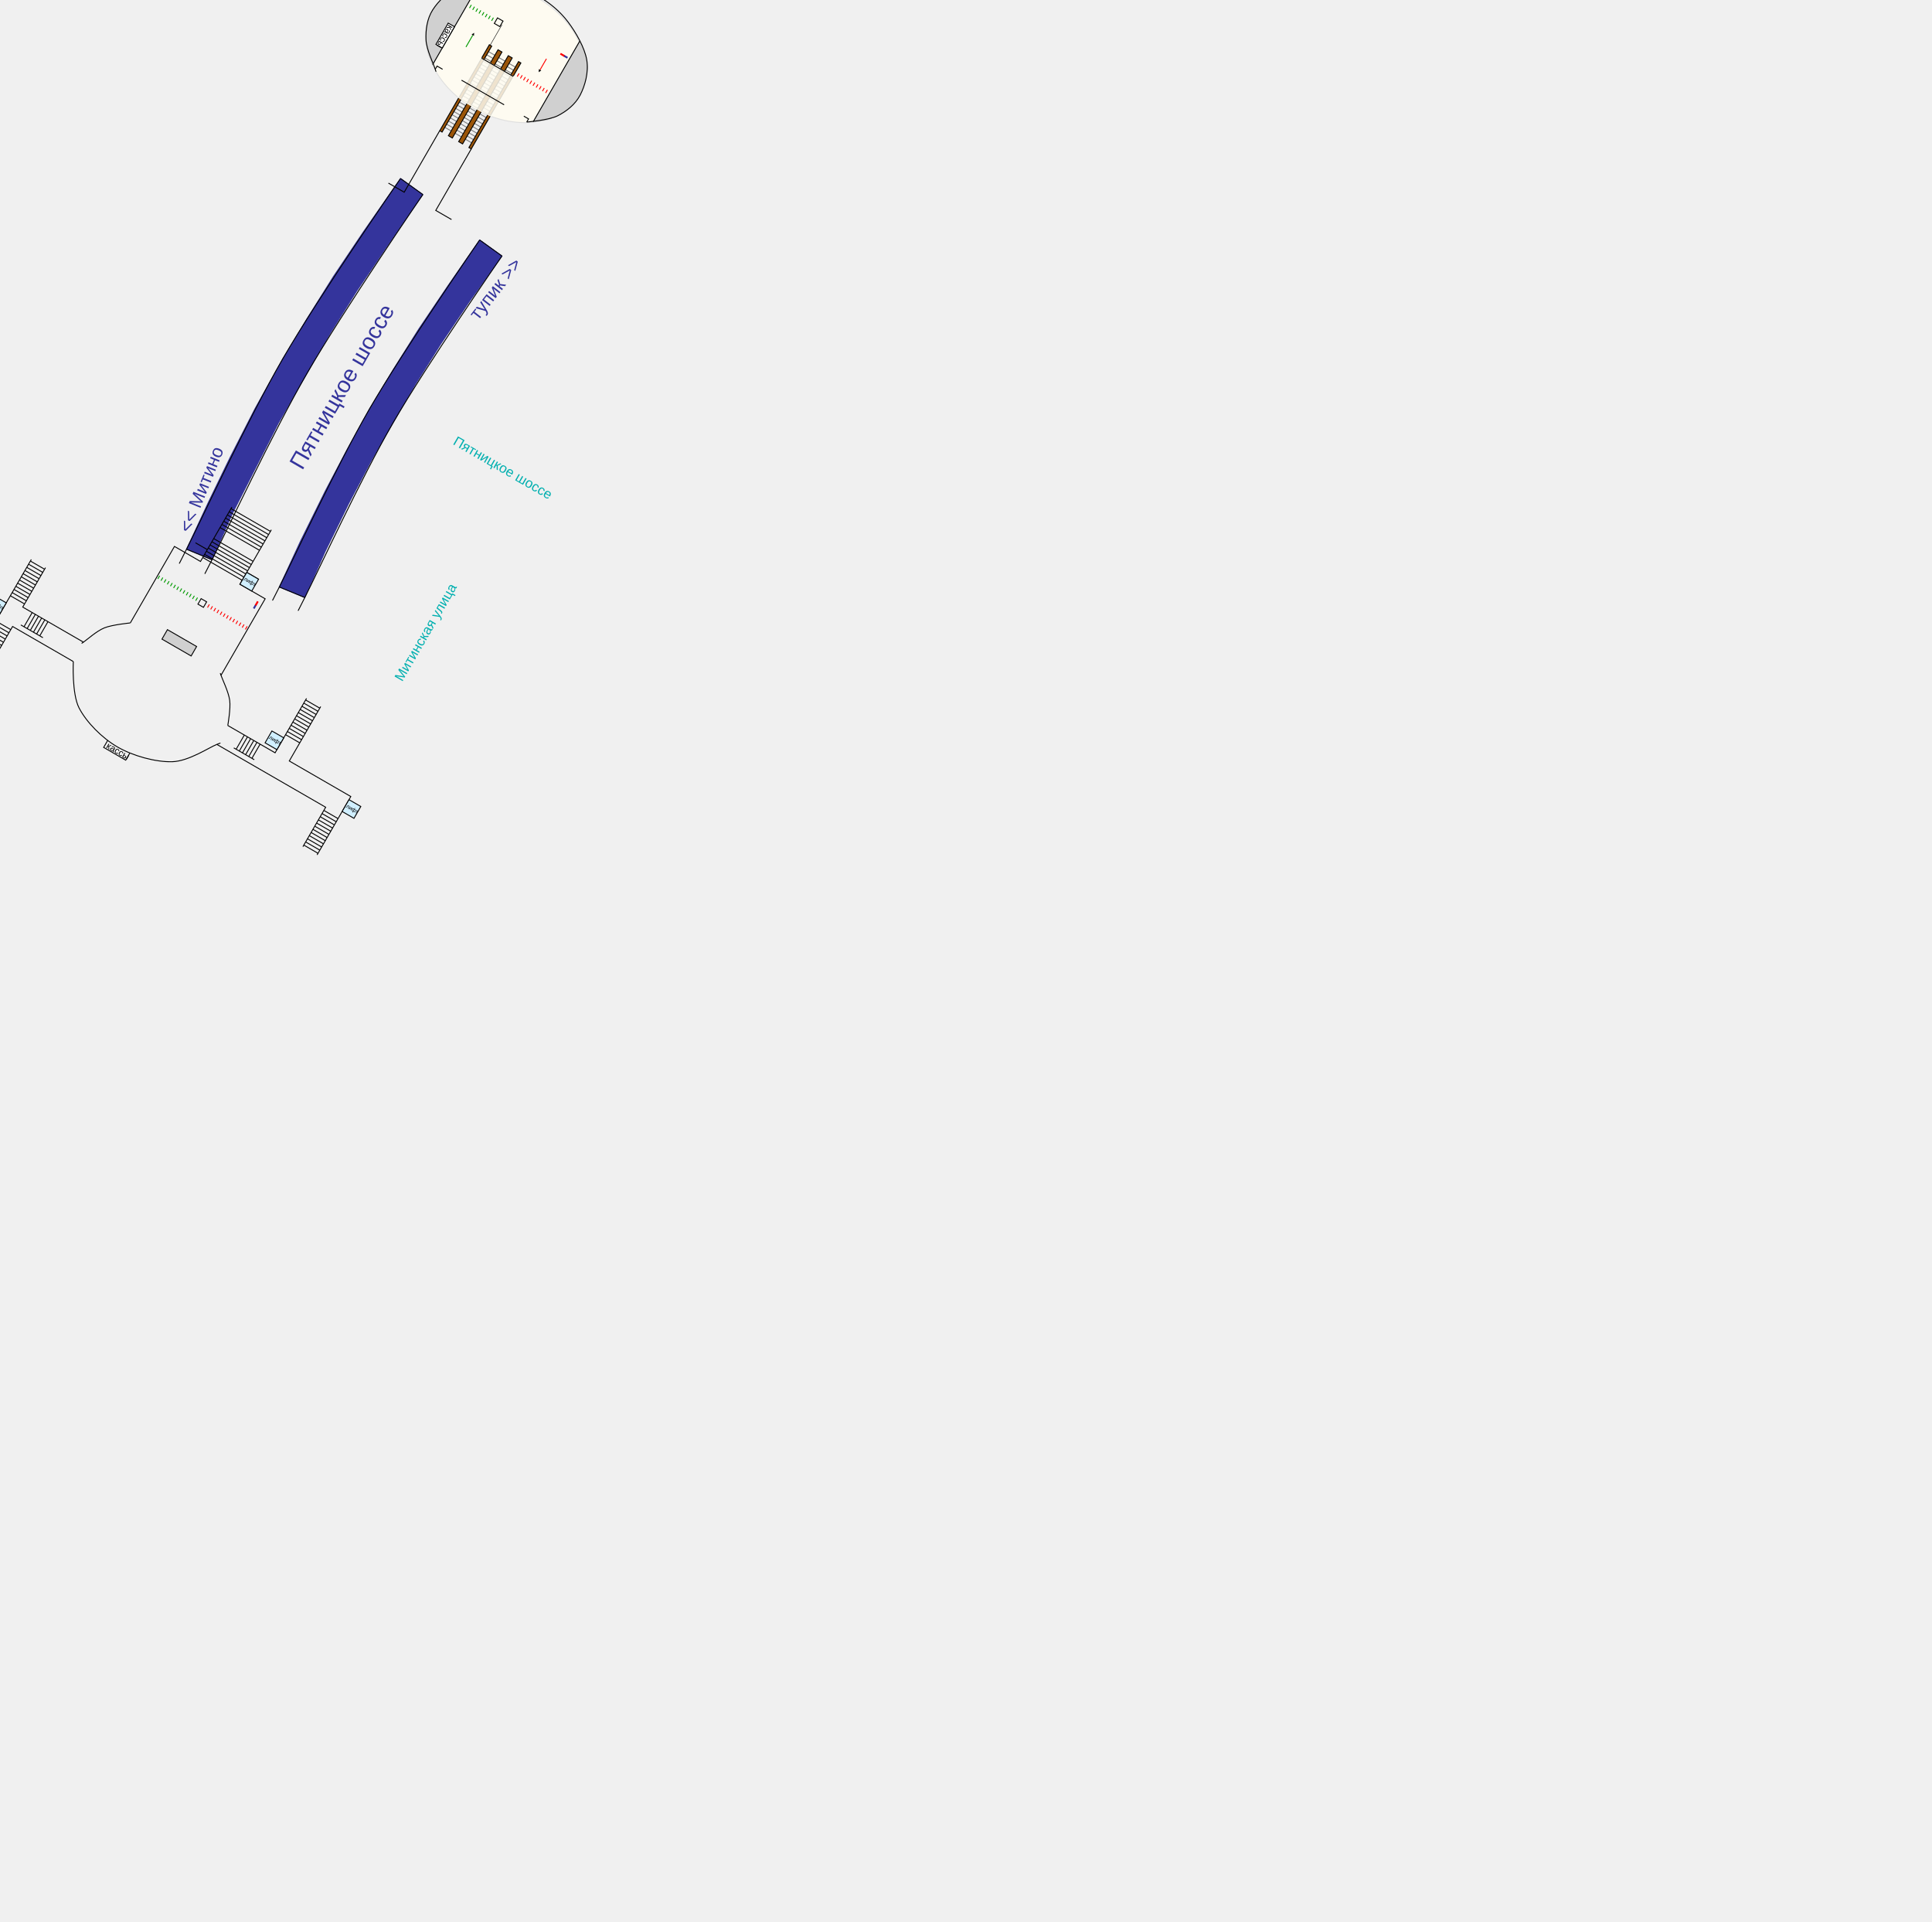
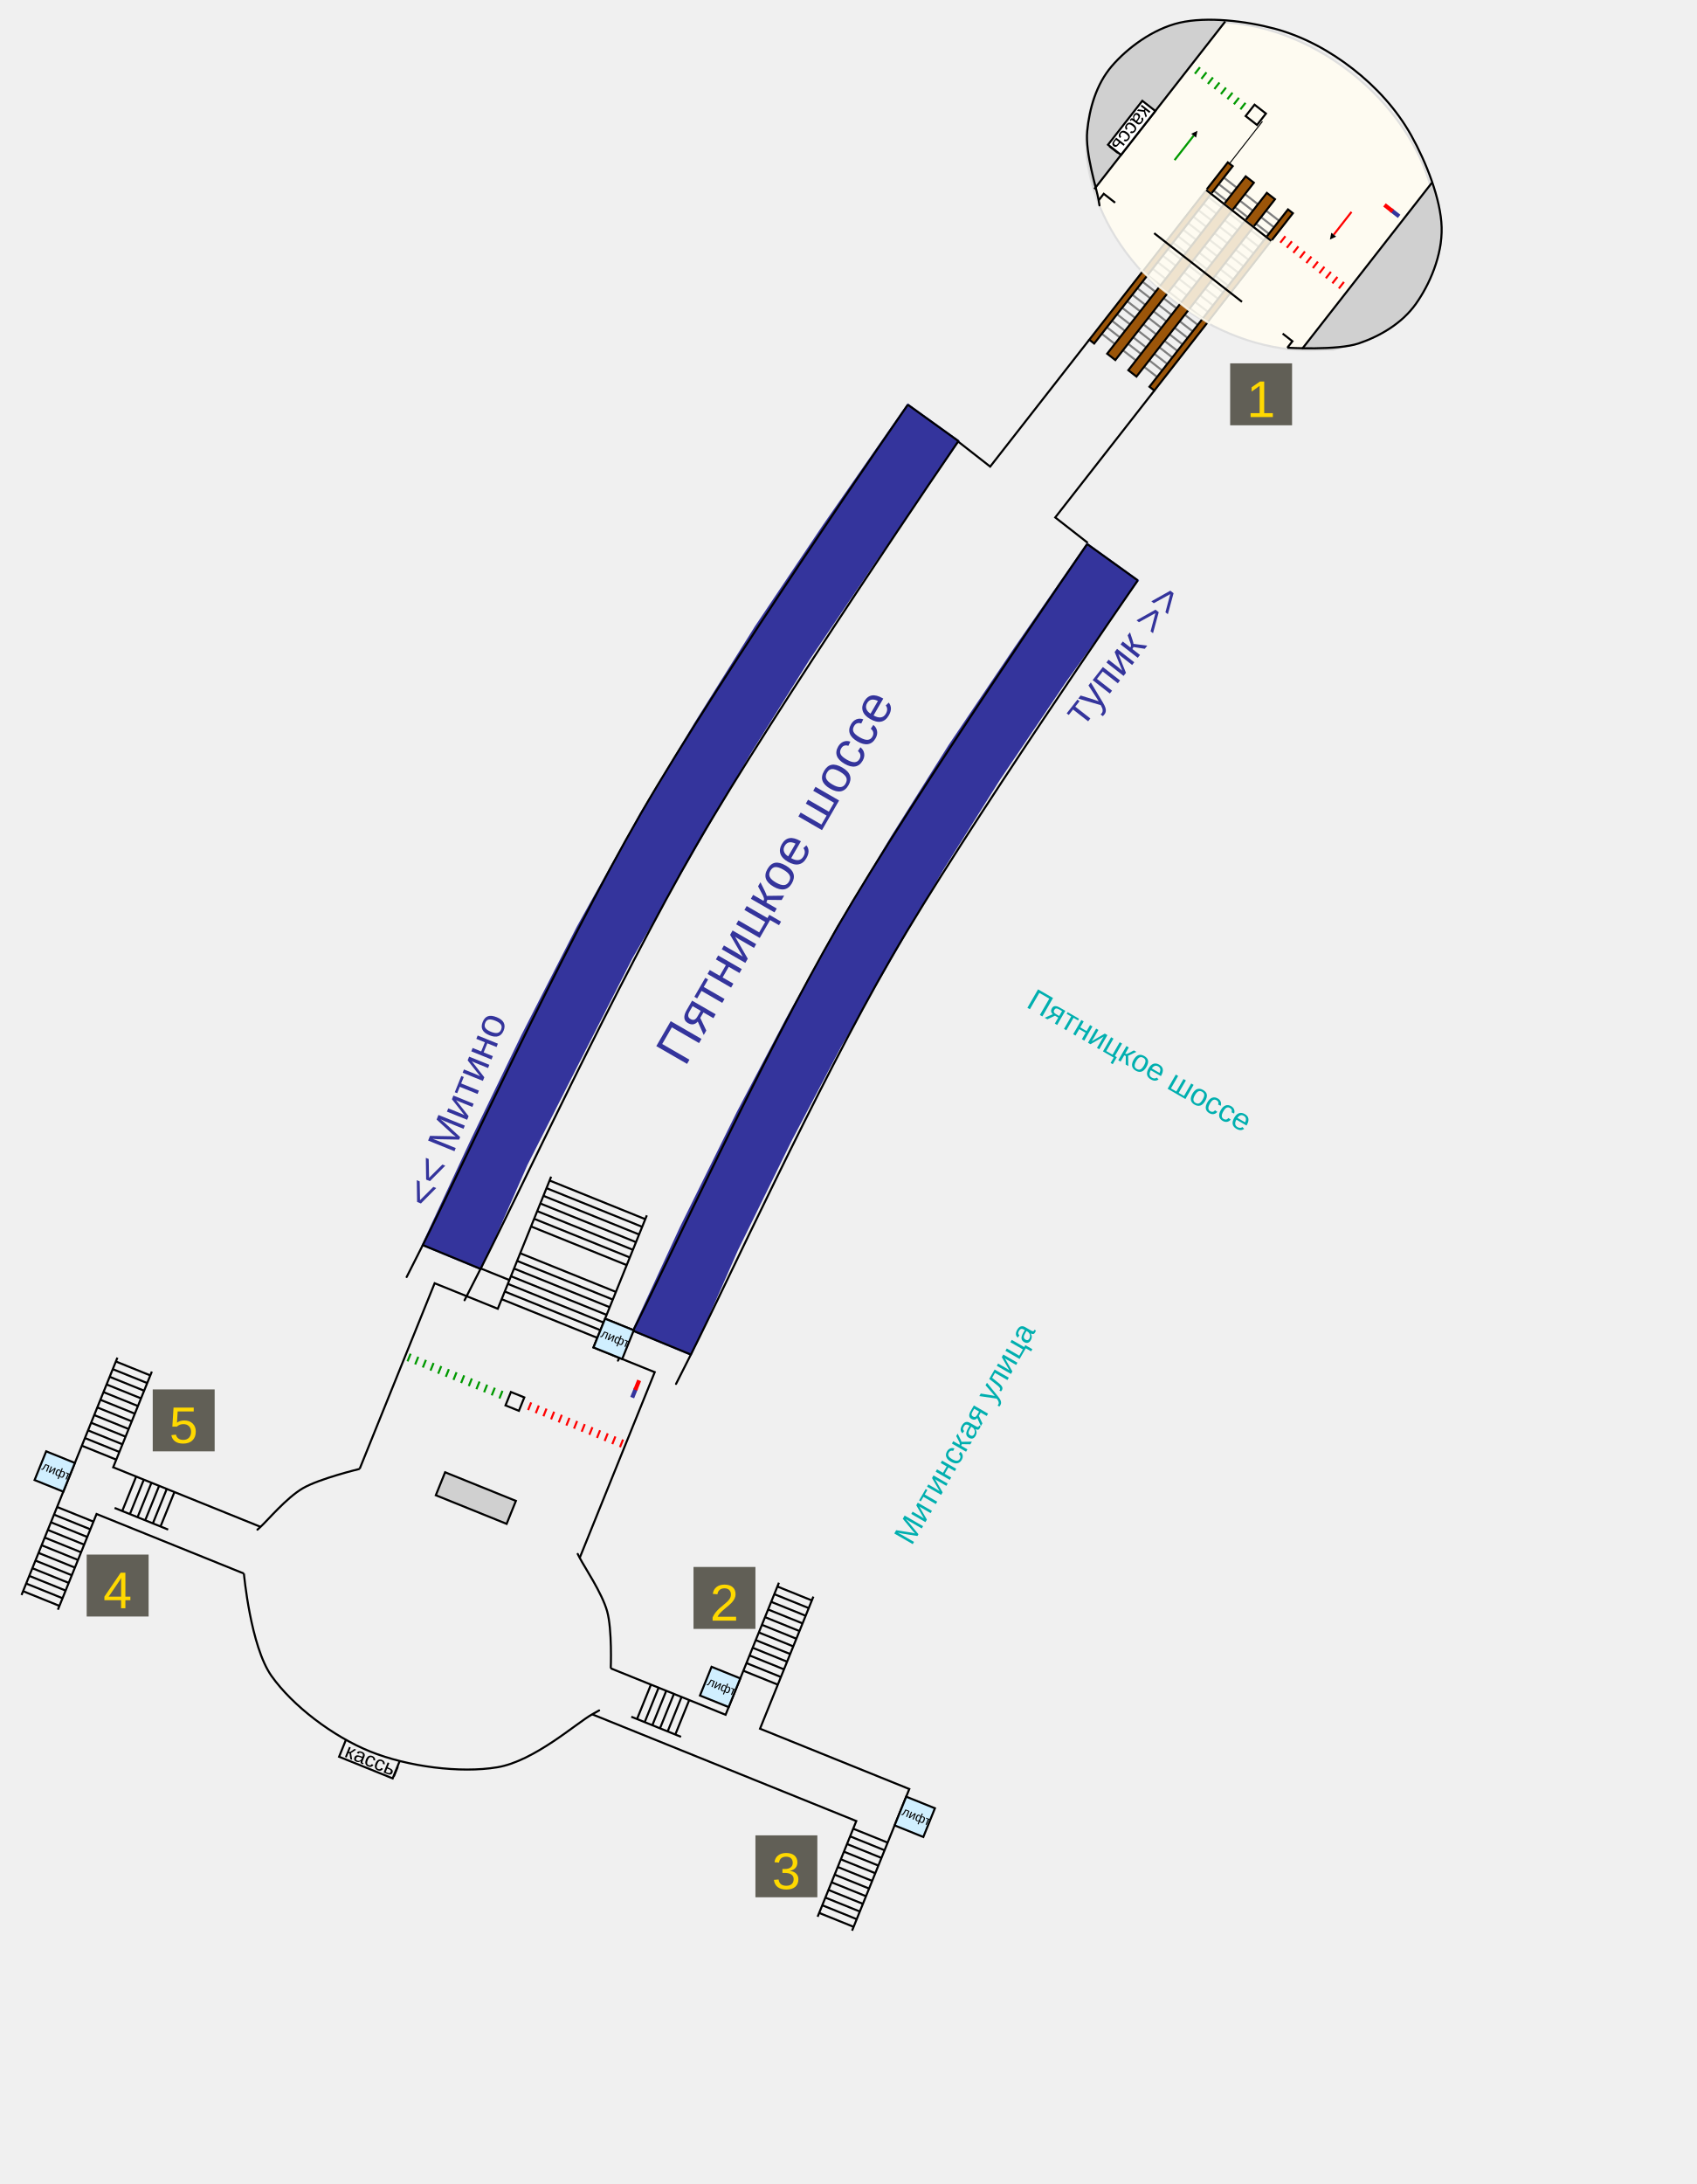
<svg xmlns="http://www.w3.org/2000/svg" baseProfile="full" height="100%" version="1.1" width="100%">
  <defs>
-     <marker id="id125" markerHeight="3" markerUnits="strokeWidth" markerWidth="4" orient="auto" refX="0" refY="5" viewBox="0,0,10,10">
+     <marker id="id273" markerHeight="3" markerUnits="strokeWidth" markerWidth="4" orient="auto" refX="0" refY="5" viewBox="0,0,10,10">
      <path d="M 0 0 L 10 5 L 0 10 z" />
    </marker>
  </defs>
-   <g transform="rotate(-60.0,355,475) rotate(-8.0,355,475) rotate(8.0,355,475) rotate(8.0,355,475) rotate(-8.0,355,475)">
+   <g>
    <rect fill="none" height="950" stroke="none" stroke-width="0" width="710" x="0" y="0" />
-     <polygon fill="#34349C" points="169,409 226,404 281,400 340,397 403,396 454,397 509,399 568,403 639,409 636,439 564,433 508,429 454,427 403,427 340,427 283,430 228,433 173,439" stroke="#34349C" stroke-width="1" />
-     <polygon fill="#34349C" points="184,518 239,513 301,509 352,507 403,506 454,507 506,509 563,513 624,518 621,548 561,542 504,538 452,536 403,536 353,536 302,538 243,542 188,548" stroke="#34349C" stroke-width="1" />
-     <polyline fill="none" points="173,439 169,409" stroke="#000000" stroke-width="1" />
-     <polyline fill="none" points="639,409 636,439" stroke="#000000" stroke-width="1" />
-     <polyline fill="none" points="621,548 624,518" stroke="#000000" stroke-width="1" />
-     <polyline fill="none" points="188,548 184,518" stroke="#000000" stroke-width="1" />
-     <path d="M169,409 C169,409 130.0,411.167 169,409 C208.0,406.833 324.667,396 403,396 C481.333,396 639,409 639,409 " fill="none" stroke="#000000" stroke-width="1" />
-     <path d="M173,439 C173,439 134.667,441.0 173,439 C211.333,437.0 325.833,427 403,427 C480.167,427 636,439 636,439 " fill="none" stroke="#000000" stroke-width="1" />
-     <path d="M184,518 C184,518 147.5,520.0 184,518 C220.5,516.0 329.667,506 403,506 C476.333,506 624,518 624,518 " fill="none" stroke="#000000" stroke-width="1" />
-     <path d="M188,548 C188,548 152.167,550.0 188,548 C223.833,546.0 330.833,536 403,536 C475.167,536 621,548 621,548 " fill="none" stroke="#000000" stroke-width="1" />
-     <text fill="#34349C" font-family="Arial" font-size="20" stroke="none" stroke-width="0" transform="rotate(-8.0,183,384)" x="183" y="404.0">&lt;&lt; Митино</text>
-     <text fill="#34349C" font-family="Arial" font-size="20" stroke="none" stroke-width="0" transform="rotate(8.0,549,541)" x="549" y="561.0">тупик &gt;&gt;</text>
-     <text fill="#34349C" font-family="Arial" font-size="25" stroke="none" stroke-width="0" x="307" y="476.0">Пятницкое шоссе</text>
-     <polyline fill="none" points="180,494 180,479" stroke="#000000" stroke-width="1" />
-     <polyline fill="none" points="234,479 165,479 165,511 68,511" stroke="#000000" stroke-width="1" />
-     <polyline fill="none" points="180,414 180,429" stroke="#000000" stroke-width="1" />
-     <polyline fill="none" points="234,429 165,429 165,396 68,396" stroke="#000000" stroke-width="1" />
-     <polyline fill="none" points="24,545 24,605 93,605" stroke="#000000" stroke-width="1" />
-     <polyline fill="none" points="93,623 24,623 24,701 -50,701" stroke="#000000" stroke-width="1" />
-     <polyline fill="none" points="-50,683 0,683 0,545" stroke="#000000" stroke-width="1" />
-     <polyline fill="none" points="0,363 0,286 -50,286" stroke="#000000" stroke-width="1" />
-     <polyline fill="none" points="-50,267 74,267" stroke="#000000" stroke-width="1" />
-     <polyline fill="none" points="74,285 24,285 24,362" stroke="#000000" stroke-width="1" />
-     <polyline fill="none" points="6,589 6,563" stroke="#000000" stroke-width="1" />
-     <polyline fill="none" points="6,321 6,293" stroke="#000000" stroke-width="1" />
-     <path d="M24,362 C24,362 19.833,360.0 24,362 C28.167,364.0 41.667,368.333 49,374 C56.333,379.667 68,396 68,396 " fill="none" stroke="#000000" stroke-width="1" />
-     <path d="M68,511 C68,511 71.167,507.333 68,511 C64.833,514.667 56.333,527.333 49,533 C41.667,538.667 24,545 24,545 " fill="none" stroke="#000000" stroke-width="1" />
-     <path d="M0,545 C0,545 6.833,550.5 0,545 C-6.833,539.5 -31.5,527.5 -41,512 C-50.5,496.5 -57,471.667 -57,452 C-57,432.333 -50.5,408.833 -41,394 C-31.5,379.167 0,363 0,363 " fill="none" stroke="#000000" stroke-width="1" />
-     <line stroke="#000000" stroke-width="1" x1="91" x2="91" y1="605" y2="623" />
-     <line stroke="#000000" stroke-width="1" x1="87" x2="87" y1="605" y2="623" />
-     <line stroke="#000000" stroke-width="1" x1="83" x2="83" y1="605" y2="623" />
-     <line stroke="#000000" stroke-width="1" x1="79" x2="79" y1="605" y2="623" />
-     <line stroke="#000000" stroke-width="1" x1="75" x2="75" y1="605" y2="623" />
-     <line stroke="#000000" stroke-width="1" x1="71" x2="71" y1="605" y2="623" />
-     <line stroke="#000000" stroke-width="1" x1="67" x2="67" y1="605" y2="623" />
-     <line stroke="#000000" stroke-width="1" x1="63" x2="63" y1="605" y2="623" />
-     <line stroke="#000000" stroke-width="1" x1="59" x2="59" y1="605" y2="623" />
-     <line stroke="#000000" stroke-width="1" x1="55" x2="55" y1="605" y2="623" />
-     <line stroke="#000000" stroke-width="1" x1="51" x2="51" y1="605" y2="623" />
-     <line stroke="#000000" stroke-width="1" x1="47" x2="47" y1="605" y2="623" />
-     <line stroke="#000000" stroke-width="1" x1="-48" x2="-48" y1="683" y2="701" />
-     <line stroke="#000000" stroke-width="1" x1="-44" x2="-44" y1="683" y2="701" />
-     <line stroke="#000000" stroke-width="1" x1="-40" x2="-40" y1="683" y2="701" />
-     <line stroke="#000000" stroke-width="1" x1="-36" x2="-36" y1="683" y2="701" />
-     <line stroke="#000000" stroke-width="1" x1="-32" x2="-32" y1="683" y2="701" />
-     <line stroke="#000000" stroke-width="1" x1="-28" x2="-28" y1="683" y2="701" />
-     <line stroke="#000000" stroke-width="1" x1="-24" x2="-24" y1="683" y2="701" />
-     <line stroke="#000000" stroke-width="1" x1="-20" x2="-20" y1="683" y2="701" />
-     <line stroke="#000000" stroke-width="1" x1="-16" x2="-16" y1="683" y2="701" />
-     <line stroke="#000000" stroke-width="1" x1="-12" x2="-12" y1="683" y2="701" />
-     <line stroke="#000000" stroke-width="1" x1="-8" x2="-8" y1="683" y2="701" />
-     <line stroke="#000000" stroke-width="1" x1="-4" x2="-4" y1="683" y2="701" />
-     <line stroke="#000000" stroke-width="1" x1="72" x2="72" y1="285" y2="267" />
-     <line stroke="#000000" stroke-width="1" x1="68" x2="68" y1="285" y2="267" />
-     <line stroke="#000000" stroke-width="1" x1="64" x2="64" y1="285" y2="267" />
-     <line stroke="#000000" stroke-width="1" x1="60" x2="60" y1="285" y2="267" />
-     <line stroke="#000000" stroke-width="1" x1="56" x2="56" y1="285" y2="267" />
-     <line stroke="#000000" stroke-width="1" x1="52" x2="52" y1="285" y2="267" />
-     <line stroke="#000000" stroke-width="1" x1="48" x2="48" y1="285" y2="267" />
-     <line stroke="#000000" stroke-width="1" x1="44" x2="44" y1="285" y2="267" />
-     <line stroke="#000000" stroke-width="1" x1="40" x2="40" y1="285" y2="267" />
-     <line stroke="#000000" stroke-width="1" x1="36" x2="36" y1="285" y2="267" />
-     <line stroke="#000000" stroke-width="1" x1="32" x2="32" y1="285" y2="267" />
-     <line stroke="#000000" stroke-width="1" x1="28" x2="28" y1="285" y2="267" />
-     <line stroke="#000000" stroke-width="1" x1="-48" x2="-48" y1="286" y2="267" />
-     <line stroke="#000000" stroke-width="1" x1="-44" x2="-44" y1="286" y2="267" />
-     <line stroke="#000000" stroke-width="1" x1="-40" x2="-40" y1="286" y2="267" />
-     <line stroke="#000000" stroke-width="1" x1="-36" x2="-36" y1="286" y2="267" />
-     <line stroke="#000000" stroke-width="1" x1="-32" x2="-32" y1="286" y2="267" />
-     <line stroke="#000000" stroke-width="1" x1="-28" x2="-28" y1="286" y2="267" />
-     <line stroke="#000000" stroke-width="1" x1="-24" x2="-24" y1="286" y2="267" />
-     <line stroke="#000000" stroke-width="1" x1="-20" x2="-20" y1="286" y2="267" />
-     <line stroke="#000000" stroke-width="1" x1="-16" x2="-16" y1="286" y2="267" />
-     <line stroke="#000000" stroke-width="1" x1="-12" x2="-12" y1="286" y2="267" />
-     <line stroke="#000000" stroke-width="1" x1="-8" x2="-8" y1="286" y2="267" />
-     <line stroke="#000000" stroke-width="1" x1="-4" x2="-4" y1="286" y2="267" />
-     <line stroke="#000000" stroke-width="1" x1="170" x2="170" y1="479" y2="429" />
-     <line stroke="#000000" stroke-width="1" x1="174" x2="174" y1="479" y2="429" />
-     <line stroke="#000000" stroke-width="1" x1="178" x2="178" y1="479" y2="429" />
-     <line stroke="#000000" stroke-width="1" x1="182" x2="182" y1="479" y2="429" />
-     <line stroke="#000000" stroke-width="1" x1="186" x2="186" y1="479" y2="429" />
-     <line stroke="#000000" stroke-width="1" x1="190" x2="190" y1="479" y2="429" />
-     <line stroke="#000000" stroke-width="1" x1="194" x2="194" y1="479" y2="429" />
-     <line stroke="#000000" stroke-width="1" x1="208" x2="208" y1="479" y2="429" />
-     <line stroke="#000000" stroke-width="1" x1="212" x2="212" y1="479" y2="429" />
-     <line stroke="#000000" stroke-width="1" x1="216" x2="216" y1="479" y2="429" />
-     <line stroke="#000000" stroke-width="1" x1="220" x2="220" y1="479" y2="429" />
-     <line stroke="#000000" stroke-width="1" x1="224" x2="224" y1="479" y2="429" />
-     <line stroke="#000000" stroke-width="1" x1="228" x2="228" y1="479" y2="429" />
-     <line stroke="#000000" stroke-width="1" x1="232" x2="232" y1="479" y2="429" />
-     <line stroke="#000000" stroke-width="1" x1="6" x2="24" y1="317" y2="317" />
-     <line stroke="#000000" stroke-width="1" x1="6" x2="24" y1="313" y2="313" />
-     <line stroke="#000000" stroke-width="1" x1="6" x2="24" y1="309" y2="309" />
-     <line stroke="#000000" stroke-width="1" x1="6" x2="24" y1="305" y2="305" />
-     <line stroke="#000000" stroke-width="1" x1="6" x2="24" y1="301" y2="301" />
-     <line stroke="#000000" stroke-width="1" x1="6" x2="24" y1="297" y2="297" />
-     <line stroke="#000000" stroke-width="1" x1="24" x2="6" y1="586" y2="586" />
-     <line stroke="#000000" stroke-width="1" x1="24" x2="6" y1="582" y2="582" />
-     <line stroke="#000000" stroke-width="1" x1="24" x2="6" y1="578" y2="578" />
-     <line stroke="#000000" stroke-width="1" x1="24" x2="6" y1="574" y2="574" />
-     <line stroke="#000000" stroke-width="1" x1="24" x2="6" y1="570" y2="570" />
-     <line stroke="#000000" stroke-width="1" x1="24" x2="6" y1="566" y2="566" />
-     <polygon fill="#D0D0D0" points="70,435 70,472 82,472 82,435" stroke="#000000" stroke-width="1" />
-     <polygon fill="#D0EFFF" points="165,494 165,479 180,479 180,494" stroke="#000000" stroke-width="1" />
-     <text fill="#000000" font-family="Arial" font-size="6" stroke="none" stroke-width="0" transform="rotate(90.0,177,480)" x="177" y="486.0">лифт</text>
-     <polygon fill="#D0EFFF" points="4,267 4,252 19,252 19,267" stroke="#000000" stroke-width="1" />
-     <text fill="#000000" font-family="Arial" font-size="6" stroke="none" stroke-width="0" transform="rotate(90.0,16,253)" x="16" y="259.0">лифт</text>
-     <polygon fill="#D0EFFF" points="28,605 28,590 43,590 43,605" stroke="#000000" stroke-width="1" />
-     <text fill="#000000" font-family="Arial" font-size="6" stroke="none" stroke-width="0" transform="rotate(90.0,40,591)" x="40" y="597.0">лифт</text>
-     <polygon fill="#D0EFFF" points="5,716 5,701 20,701 20,716" stroke="#000000" stroke-width="1" />
-     <text fill="#000000" font-family="Arial" font-size="6" stroke="none" stroke-width="0" transform="rotate(90.0,17,702)" x="17" y="708.0">лифт</text>
-     <polyline fill="none" points="-56,467 -65,467 -65,439 -56,439" stroke="#000000" stroke-width="1" />
-     <text fill="#000000" font-family="Arial" font-size="10" stroke="none" stroke-width="0" transform="rotate(90.0,-54,441)" x="-54" y="451.0">кассы</text>
-     <polygon fill="none" points="123,457 130,457 130,450 123,450" stroke="#000000" stroke-width="1" />
-     <line stroke="#009900" stroke-width="1" x1="125" x2="129" y1="446" y2="446" />
-     <line stroke="#009900" stroke-width="1" x1="125" x2="129" y1="442" y2="442" />
-     <line stroke="#009900" stroke-width="1" x1="125" x2="129" y1="438" y2="438" />
-     <line stroke="#009900" stroke-width="1" x1="125" x2="129" y1="434" y2="434" />
-     <line stroke="#009900" stroke-width="1" x1="125" x2="129" y1="430" y2="430" />
-     <line stroke="#009900" stroke-width="1" x1="125" x2="129" y1="426" y2="426" />
-     <line stroke="#009900" stroke-width="1" x1="125" x2="129" y1="422" y2="422" />
-     <line stroke="#009900" stroke-width="1" x1="125" x2="129" y1="418" y2="418" />
-     <line stroke="#009900" stroke-width="1" x1="125" x2="129" y1="414" y2="414" />
-     <line stroke="#009900" stroke-width="1" x1="125" x2="129" y1="410" y2="410" />
-     <line stroke="#009900" stroke-width="1" x1="125" x2="129" y1="406" y2="406" />
-     <line stroke="#009900" stroke-width="1" x1="125" x2="129" y1="402" y2="402" />
-     <line stroke="#009900" stroke-width="1" x1="125" x2="129" y1="398" y2="398" />
-     <line stroke="#FF0000" stroke-width="1" x1="125" x2="129" y1="461" y2="461" />
-     <line stroke="#FF0000" stroke-width="1" x1="125" x2="129" y1="465" y2="465" />
-     <line stroke="#FF0000" stroke-width="1" x1="125" x2="129" y1="469" y2="469" />
-     <line stroke="#FF0000" stroke-width="1" x1="125" x2="129" y1="473" y2="473" />
-     <line stroke="#FF0000" stroke-width="1" x1="125" x2="129" y1="477" y2="477" />
-     <line stroke="#FF0000" stroke-width="1" x1="125" x2="129" y1="481" y2="481" />
-     <line stroke="#FF0000" stroke-width="1" x1="125" x2="129" y1="485" y2="485" />
-     <line stroke="#FF0000" stroke-width="1" x1="125" x2="129" y1="489" y2="489" />
-     <line stroke="#FF0000" stroke-width="1" x1="125" x2="129" y1="493" y2="493" />
-     <line stroke="#FF0000" stroke-width="1" x1="125" x2="129" y1="497" y2="497" />
-     <line stroke="#FF0000" stroke-width="1" x1="125" x2="129" y1="501" y2="501" />
-     <line stroke="#FF0000" stroke-width="1" x1="125" x2="129" y1="505" y2="505" />
-     <line stroke="#FF0000" stroke-width="1" x1="125" x2="129" y1="509" y2="509" />
-     <polygon fill="#34349C" points="154,506 150,506 150,505 154,505" stroke="#34349C" stroke-width="1" />
-     <polygon fill="#FF0000" points="158,506 154,506 154,505 158,505" stroke="#FF0000" stroke-width="1" />
-     <ellipse cx="816" cy="440" fill="#FEFBF1" rx="70.0" ry="93.0" stroke="#DFDFDF" stroke-width="1" />
-     <polyline fill="none" points="628,480 628,460 706,460" stroke="#000000" stroke-width="1" />
-     <polyline fill="none" points="628,400 628,420 706,420" stroke="#000000" stroke-width="1" />
-     <polygon fill="#D0D0D0" points="765,377 868,377 859,365 847,356 834,350 817,347 799,350 787,356 775,365" stroke="#D0D0D0" stroke-width="1" />
-     <polygon fill="#D0D0D0" points="766,504 868,504 859,516 847,526 834,531 817,534 799,531 787,525 775,516" stroke="#D0D0D0" stroke-width="1" />
-     <polyline fill="none" points="868,377 765,377" stroke="#000000" stroke-width="1" />
-     <polyline fill="none" points="766,504 868,504" stroke="#000000" stroke-width="1" />
-     <polyline fill="none" points="762,498 766,498 766,492" stroke="#000000" stroke-width="1" />
-     <polyline fill="none" points="766,389 766,382 762,382" stroke="#000000" stroke-width="1" />
-     <path d="M762,382 C762,382 758.167,386.167 762,382 C765.833,377.833 775.833,362.833 785,357 C794.167,351.167 805.5,346.5 817,347 C828.5,347.5 843.5,351.5 854,360 C864.5,368.5 874.333,384.667 880,398 C885.667,411.333 888,426.0 888,440 C888,454.0 885.667,468.5 880,482 C874.333,495.5 864.5,512.333 854,521 C843.5,529.667 828.5,533.5 817,534 C805.5,534.5 794.167,530.0 785,524 C775.833,518.0 762,498 762,498 " fill="none" stroke="#000000" stroke-width="1" />
-     <line stroke="#7F7F7F" stroke-width="1" x1="808" x2="808" y1="457" y2="423" />
-     <line stroke="#7F7F7F" stroke-width="1" x1="804" x2="804" y1="457" y2="423" />
-     <line stroke="#7F7F7F" stroke-width="1" x1="800" x2="800" y1="457" y2="423" />
-     <line stroke="#7F7F7F" stroke-width="1" x1="796" x2="796" y1="457" y2="423" />
-     <line stroke="#7F7F7F" stroke-width="1" x1="792" x2="792" y1="457" y2="423" />
-     <line stroke="#7F7F7F" stroke-width="1" x1="788" x2="788" y1="457" y2="423" />
-     <line stroke="#7F7F7F" stroke-width="1" x1="784" x2="784" y1="457" y2="423" />
-     <line stroke="#7F7F7F" stroke-width="1" x1="780" x2="780" y1="457" y2="423" />
-     <line stroke="#7F7F7F" stroke-width="1" x1="776" x2="776" y1="457" y2="423" />
-     <line stroke="#7F7F7F" stroke-width="1" x1="772" x2="772" y1="457" y2="423" />
-     <line stroke="#7F7F7F" stroke-width="1" x1="768" x2="768" y1="457" y2="423" />
-     <line stroke="#7F7F7F" stroke-width="1" x1="764" x2="764" y1="457" y2="423" />
-     <line stroke="#7F7F7F" stroke-width="1" x1="760" x2="760" y1="457" y2="423" />
-     <line stroke="#7F7F7F" stroke-width="1" x1="756" x2="756" y1="457" y2="423" />
-     <line stroke="#7F7F7F" stroke-width="1" x1="752" x2="752" y1="457" y2="423" />
-     <line stroke="#7F7F7F" stroke-width="1" x1="748" x2="748" y1="457" y2="423" />
-     <line stroke="#7F7F7F" stroke-width="1" x1="744" x2="744" y1="457" y2="423" />
-     <line stroke="#7F7F7F" stroke-width="1" x1="740" x2="740" y1="457" y2="423" />
-     <line stroke="#7F7F7F" stroke-width="1" x1="736" x2="736" y1="457" y2="423" />
-     <line stroke="#7F7F7F" stroke-width="1" x1="732" x2="732" y1="457" y2="423" />
-     <line stroke="#7F7F7F" stroke-width="1" x1="728" x2="728" y1="457" y2="423" />
-     <line stroke="#7F7F7F" stroke-width="1" x1="724" x2="724" y1="457" y2="423" />
-     <line stroke="#7F7F7F" stroke-width="1" x1="720" x2="720" y1="457" y2="423" />
-     <line stroke="#7F7F7F" stroke-width="1" x1="716" x2="716" y1="457" y2="423" />
-     <line stroke="#7F7F7F" stroke-width="1" x1="712" x2="712" y1="457" y2="423" />
-     <polygon fill="#9B5509" points="815,423 706,423 706,420 815,420" stroke="#000000" stroke-width="1" />
-     <polygon fill="#9B5509" points="815,431 815,436 706,436 706,431" stroke="#000000" stroke-width="1" />
-     <polygon fill="#9B5509" points="815,444 815,449 706,449 706,444" stroke="#000000" stroke-width="1" />
-     <polygon fill="#9B5509" points="815,457 706,457 706,460 815,460" stroke="#000000" stroke-width="1" />
-     <g fill="#9B5509" fill-opacity="0.85" stroke="#000000" stroke-opacity="0.85">
-       <polygon fill="#FEFBF1" points="747,431 747,449 748,461 798,461 798,419 748,419" stroke="#FEFBF1" stroke-width="1" />
-     </g>
-     <g fill="#FEFBF1" fill-opacity="1.0" stroke="#FEFBF1" stroke-opacity="1.0">
+     <g transform="rotate(-60.0,355,475)">
+       <polygon fill="#34349c" points="169,409 226,404 281,400 340,397 403,396 454,397 509,399 568,403 639,409 636,439 564,433 508,429 454,427 403,427 340,427 283,430 228,433 173,439" stroke="#34349c" stroke-width="1" />
+       <polygon fill="#34349c" points="184,518 239,513 301,509 352,507 403,506 454,507 506,509 563,513 624,518 621,548 561,542 504,538 452,536 403,536 353,536 302,538 243,542 188,548" stroke="#34349c" stroke-width="1" />
+       <polyline fill="none" points="173,439 169,409" stroke="#000000" stroke-width="1" />
+       <polyline fill="none" points="639,409 636,439" stroke="#000000" stroke-width="1" />
+       <polyline fill="none" points="621,548 624,518" stroke="#000000" stroke-width="1" />
+       <polyline fill="none" points="188,548 184,518" stroke="#000000" stroke-width="1" />
+       <path d="M169,409 C169,409 130.0,411.167 169,409 C208.0,406.833 324.667,396 403,396 C481.333,396 639,409 639,409 " fill="none" stroke="#000000" stroke-width="1" />
+       <path d="M173,439 C173,439 134.667,441.0 173,439 C211.333,437.0 325.833,427 403,427 C480.167,427 636,439 636,439 " fill="none" stroke="#000000" stroke-width="1" />
+       <path d="M184,518 C184,518 147.5,520.0 184,518 C220.5,516.0 329.667,506 403,506 C476.333,506 624,518 624,518 " fill="none" stroke="#000000" stroke-width="1" />
+       <path d="M188,548 C188,548 152.167,550.0 188,548 C223.833,546.0 330.833,536 403,536 C475.167,536 621,548 621,548 " fill="none" stroke="#000000" stroke-width="1" />
+       <text fill="#34349c" font-family="Arial" font-size="20" stroke="none" stroke-width="0" transform="rotate(-8.0,183,384)" x="183" y="404.0">&lt;&lt; Митино</text>
+       <text fill="#34349c" font-family="Arial" font-size="20" stroke="none" stroke-width="0" transform="rotate(8.0,549,541)" x="549" y="561.0">тупик &gt;&gt;</text>
+       <text fill="#34349c" font-family="Arial" font-size="25" stroke="none" stroke-width="0" x="307" y="476.0">Пятницкое шоссе</text>
+     </g>
+     <g transform="rotate(-68.0,355,475)">
+       <polyline fill="none" points="180,494 180,479" stroke="#000000" stroke-width="1" />
+       <polyline fill="none" points="234,479 165,479 165,511 68,511" stroke="#000000" stroke-width="1" />
+       <polyline fill="none" points="180,414 180,429" stroke="#000000" stroke-width="1" />
+       <polyline fill="none" points="234,429 165,429 165,396 68,396" stroke="#000000" stroke-width="1" />
+       <polyline fill="none" points="24,545 24,605 93,605" stroke="#000000" stroke-width="1" />
+       <polyline fill="none" points="93,623 24,623 24,701 -50,701" stroke="#000000" stroke-width="1" />
+       <polyline fill="none" points="-50,683 0,683 0,545" stroke="#000000" stroke-width="1" />
+       <polyline fill="none" points="0,363 0,286 -50,286" stroke="#000000" stroke-width="1" />
+       <polyline fill="none" points="-50,267 74,267" stroke="#000000" stroke-width="1" />
+       <polyline fill="none" points="74,285 24,285 24,362" stroke="#000000" stroke-width="1" />
+       <polyline fill="none" points="6,589 6,563" stroke="#000000" stroke-width="1" />
+       <polyline fill="none" points="6,321 6,293" stroke="#000000" stroke-width="1" />
+       <path d="M24,362 C24,362 19.833,360.0 24,362 C28.167,364.0 41.667,368.333 49,374 C56.333,379.667 68,396 68,396 " fill="none" stroke="#000000" stroke-width="1" />
+       <path d="M68,511 C68,511 71.167,507.333 68,511 C64.833,514.667 56.333,527.333 49,533 C41.667,538.667 24,545 24,545 " fill="none" stroke="#000000" stroke-width="1" />
+       <path d="M0,545 C0,545 6.833,550.5 0,545 C-6.833,539.5 -31.5,527.5 -41,512 C-50.5,496.5 -57,471.667 -57,452 C-57,432.333 -50.5,408.833 -41,394 C-31.5,379.167 0,363 0,363 " fill="none" stroke="#000000" stroke-width="1" />
+       <line stroke="#000000" stroke-width="1" x1="91" x2="91" y1="605" y2="623" />
+       <line stroke="#000000" stroke-width="1" x1="87" x2="87" y1="605" y2="623" />
+       <line stroke="#000000" stroke-width="1" x1="83" x2="83" y1="605" y2="623" />
+       <line stroke="#000000" stroke-width="1" x1="79" x2="79" y1="605" y2="623" />
+       <line stroke="#000000" stroke-width="1" x1="75" x2="75" y1="605" y2="623" />
+       <line stroke="#000000" stroke-width="1" x1="71" x2="71" y1="605" y2="623" />
+       <line stroke="#000000" stroke-width="1" x1="67" x2="67" y1="605" y2="623" />
+       <line stroke="#000000" stroke-width="1" x1="63" x2="63" y1="605" y2="623" />
+       <line stroke="#000000" stroke-width="1" x1="59" x2="59" y1="605" y2="623" />
+       <line stroke="#000000" stroke-width="1" x1="55" x2="55" y1="605" y2="623" />
+       <line stroke="#000000" stroke-width="1" x1="51" x2="51" y1="605" y2="623" />
+       <line stroke="#000000" stroke-width="1" x1="47" x2="47" y1="605" y2="623" />
+       <line stroke="#000000" stroke-width="1" x1="-48" x2="-48" y1="683" y2="701" />
+       <line stroke="#000000" stroke-width="1" x1="-44" x2="-44" y1="683" y2="701" />
+       <line stroke="#000000" stroke-width="1" x1="-40" x2="-40" y1="683" y2="701" />
+       <line stroke="#000000" stroke-width="1" x1="-36" x2="-36" y1="683" y2="701" />
+       <line stroke="#000000" stroke-width="1" x1="-32" x2="-32" y1="683" y2="701" />
+       <line stroke="#000000" stroke-width="1" x1="-28" x2="-28" y1="683" y2="701" />
+       <line stroke="#000000" stroke-width="1" x1="-24" x2="-24" y1="683" y2="701" />
+       <line stroke="#000000" stroke-width="1" x1="-20" x2="-20" y1="683" y2="701" />
+       <line stroke="#000000" stroke-width="1" x1="-16" x2="-16" y1="683" y2="701" />
+       <line stroke="#000000" stroke-width="1" x1="-12" x2="-12" y1="683" y2="701" />
+       <line stroke="#000000" stroke-width="1" x1="-8" x2="-8" y1="683" y2="701" />
+       <line stroke="#000000" stroke-width="1" x1="-4" x2="-4" y1="683" y2="701" />
+       <line stroke="#000000" stroke-width="1" x1="72" x2="72" y1="285" y2="267" />
+       <line stroke="#000000" stroke-width="1" x1="68" x2="68" y1="285" y2="267" />
+       <line stroke="#000000" stroke-width="1" x1="64" x2="64" y1="285" y2="267" />
+       <line stroke="#000000" stroke-width="1" x1="60" x2="60" y1="285" y2="267" />
+       <line stroke="#000000" stroke-width="1" x1="56" x2="56" y1="285" y2="267" />
+       <line stroke="#000000" stroke-width="1" x1="52" x2="52" y1="285" y2="267" />
+       <line stroke="#000000" stroke-width="1" x1="48" x2="48" y1="285" y2="267" />
+       <line stroke="#000000" stroke-width="1" x1="44" x2="44" y1="285" y2="267" />
+       <line stroke="#000000" stroke-width="1" x1="40" x2="40" y1="285" y2="267" />
+       <line stroke="#000000" stroke-width="1" x1="36" x2="36" y1="285" y2="267" />
+       <line stroke="#000000" stroke-width="1" x1="32" x2="32" y1="285" y2="267" />
+       <line stroke="#000000" stroke-width="1" x1="28" x2="28" y1="285" y2="267" />
+       <line stroke="#000000" stroke-width="1" x1="-48" x2="-48" y1="286" y2="267" />
+       <line stroke="#000000" stroke-width="1" x1="-44" x2="-44" y1="286" y2="267" />
+       <line stroke="#000000" stroke-width="1" x1="-40" x2="-40" y1="286" y2="267" />
+       <line stroke="#000000" stroke-width="1" x1="-36" x2="-36" y1="286" y2="267" />
+       <line stroke="#000000" stroke-width="1" x1="-32" x2="-32" y1="286" y2="267" />
+       <line stroke="#000000" stroke-width="1" x1="-28" x2="-28" y1="286" y2="267" />
+       <line stroke="#000000" stroke-width="1" x1="-24" x2="-24" y1="286" y2="267" />
+       <line stroke="#000000" stroke-width="1" x1="-20" x2="-20" y1="286" y2="267" />
+       <line stroke="#000000" stroke-width="1" x1="-16" x2="-16" y1="286" y2="267" />
+       <line stroke="#000000" stroke-width="1" x1="-12" x2="-12" y1="286" y2="267" />
+       <line stroke="#000000" stroke-width="1" x1="-8" x2="-8" y1="286" y2="267" />
+       <line stroke="#000000" stroke-width="1" x1="-4" x2="-4" y1="286" y2="267" />
+       <line stroke="#000000" stroke-width="1" x1="170" x2="170" y1="479" y2="429" />
+       <line stroke="#000000" stroke-width="1" x1="174" x2="174" y1="479" y2="429" />
+       <line stroke="#000000" stroke-width="1" x1="178" x2="178" y1="479" y2="429" />
+       <line stroke="#000000" stroke-width="1" x1="182" x2="182" y1="479" y2="429" />
+       <line stroke="#000000" stroke-width="1" x1="186" x2="186" y1="479" y2="429" />
+       <line stroke="#000000" stroke-width="1" x1="190" x2="190" y1="479" y2="429" />
+       <line stroke="#000000" stroke-width="1" x1="194" x2="194" y1="479" y2="429" />
+       <line stroke="#000000" stroke-width="1" x1="208" x2="208" y1="479" y2="429" />
+       <line stroke="#000000" stroke-width="1" x1="212" x2="212" y1="479" y2="429" />
+       <line stroke="#000000" stroke-width="1" x1="216" x2="216" y1="479" y2="429" />
+       <line stroke="#000000" stroke-width="1" x1="220" x2="220" y1="479" y2="429" />
+       <line stroke="#000000" stroke-width="1" x1="224" x2="224" y1="479" y2="429" />
+       <line stroke="#000000" stroke-width="1" x1="228" x2="228" y1="479" y2="429" />
+       <line stroke="#000000" stroke-width="1" x1="232" x2="232" y1="479" y2="429" />
+       <line stroke="#000000" stroke-width="1" x1="6" x2="24" y1="317" y2="317" />
+       <line stroke="#000000" stroke-width="1" x1="6" x2="24" y1="313" y2="313" />
+       <line stroke="#000000" stroke-width="1" x1="6" x2="24" y1="309" y2="309" />
+       <line stroke="#000000" stroke-width="1" x1="6" x2="24" y1="305" y2="305" />
+       <line stroke="#000000" stroke-width="1" x1="6" x2="24" y1="301" y2="301" />
+       <line stroke="#000000" stroke-width="1" x1="6" x2="24" y1="297" y2="297" />
+       <line stroke="#000000" stroke-width="1" x1="24" x2="6" y1="586" y2="586" />
+       <line stroke="#000000" stroke-width="1" x1="24" x2="6" y1="582" y2="582" />
+       <line stroke="#000000" stroke-width="1" x1="24" x2="6" y1="578" y2="578" />
+       <line stroke="#000000" stroke-width="1" x1="24" x2="6" y1="574" y2="574" />
+       <line stroke="#000000" stroke-width="1" x1="24" x2="6" y1="570" y2="570" />
+       <line stroke="#000000" stroke-width="1" x1="24" x2="6" y1="566" y2="566" />
+       <polygon fill="#d0d0d0" points="70,435 70,472 82,472 82,435" stroke="#000000" stroke-width="1" />
+       <polygon fill="#d0efff" points="165,494 165,479 180,479 180,494" stroke="#000000" stroke-width="1" />
+       <text fill="#000000" font-family="Arial" font-size="6" stroke="none" stroke-width="0" transform="rotate(90.0,177,480)" x="177" y="486.0">лифт</text>
+       <polygon fill="#d0efff" points="4,267 4,252 19,252 19,267" stroke="#000000" stroke-width="1" />
+       <text fill="#000000" font-family="Arial" font-size="6" stroke="none" stroke-width="0" transform="rotate(90.0,16,253)" x="16" y="259.0">лифт</text>
+       <polygon fill="#d0efff" points="28,605 28,590 43,590 43,605" stroke="#000000" stroke-width="1" />
+       <text fill="#000000" font-family="Arial" font-size="6" stroke="none" stroke-width="0" transform="rotate(90.0,40,591)" x="40" y="597.0">лифт</text>
+       <polygon fill="#d0efff" points="5,716 5,701 20,701 20,716" stroke="#000000" stroke-width="1" />
+       <text fill="#000000" font-family="Arial" font-size="6" stroke="none" stroke-width="0" transform="rotate(90.0,17,702)" x="17" y="708.0">лифт</text>
+       <polyline fill="none" points="-56,467 -65,467 -65,439 -56,439" stroke="#000000" stroke-width="1" />
+       <text fill="#000000" font-family="Arial" font-size="10" stroke="none" stroke-width="0" transform="rotate(90.0,-54,441)" x="-54" y="451.0">кассы</text>
+       <polygon fill="none" points="123,457 130,457 130,450 123,450" stroke="#000000" stroke-width="1" />
+       <line stroke="#009900" stroke-width="1" x1="125" x2="129" y1="446" y2="446" />
+       <line stroke="#009900" stroke-width="1" x1="125" x2="129" y1="442" y2="442" />
+       <line stroke="#009900" stroke-width="1" x1="125" x2="129" y1="438" y2="438" />
+       <line stroke="#009900" stroke-width="1" x1="125" x2="129" y1="434" y2="434" />
+       <line stroke="#009900" stroke-width="1" x1="125" x2="129" y1="430" y2="430" />
+       <line stroke="#009900" stroke-width="1" x1="125" x2="129" y1="426" y2="426" />
+       <line stroke="#009900" stroke-width="1" x1="125" x2="129" y1="422" y2="422" />
+       <line stroke="#009900" stroke-width="1" x1="125" x2="129" y1="418" y2="418" />
+       <line stroke="#009900" stroke-width="1" x1="125" x2="129" y1="414" y2="414" />
+       <line stroke="#009900" stroke-width="1" x1="125" x2="129" y1="410" y2="410" />
+       <line stroke="#009900" stroke-width="1" x1="125" x2="129" y1="406" y2="406" />
+       <line stroke="#009900" stroke-width="1" x1="125" x2="129" y1="402" y2="402" />
+       <line stroke="#009900" stroke-width="1" x1="125" x2="129" y1="398" y2="398" />
+       <line stroke="#ff0000" stroke-width="1" x1="125" x2="129" y1="461" y2="461" />
+       <line stroke="#ff0000" stroke-width="1" x1="125" x2="129" y1="465" y2="465" />
+       <line stroke="#ff0000" stroke-width="1" x1="125" x2="129" y1="469" y2="469" />
+       <line stroke="#ff0000" stroke-width="1" x1="125" x2="129" y1="473" y2="473" />
+       <line stroke="#ff0000" stroke-width="1" x1="125" x2="129" y1="477" y2="477" />
+       <line stroke="#ff0000" stroke-width="1" x1="125" x2="129" y1="481" y2="481" />
+       <line stroke="#ff0000" stroke-width="1" x1="125" x2="129" y1="485" y2="485" />
+       <line stroke="#ff0000" stroke-width="1" x1="125" x2="129" y1="489" y2="489" />
+       <line stroke="#ff0000" stroke-width="1" x1="125" x2="129" y1="493" y2="493" />
+       <line stroke="#ff0000" stroke-width="1" x1="125" x2="129" y1="497" y2="497" />
+       <line stroke="#ff0000" stroke-width="1" x1="125" x2="129" y1="501" y2="501" />
+       <line stroke="#ff0000" stroke-width="1" x1="125" x2="129" y1="505" y2="505" />
+       <line stroke="#ff0000" stroke-width="1" x1="125" x2="129" y1="509" y2="509" />
+       <polygon fill="#34349c" points="154,506 150,506 150,505 154,505" stroke="#34349c" stroke-width="1" />
+       <polygon fill="#ff0000" points="158,506 154,506 154,505 158,505" stroke="#ff0000" stroke-width="1" />
+     </g>
+     <g transform="rotate(-60.0,355,475)" />
+     <g transform="rotate(-52.0,355,475)">
+       <ellipse cx="816" cy="440" fill="#fefbf1" rx="70.0" ry="93.0" stroke="#dfdfdf" stroke-width="1" />
+       <polyline fill="none" points="628,480 628,460 706,460" stroke="#000000" stroke-width="1" />
+       <polyline fill="none" points="628,400 628,420 706,420" stroke="#000000" stroke-width="1" />
+       <polygon fill="#d0d0d0" points="765,377 868,377 859,365 847,356 834,350 817,347 799,350 787,356 775,365" stroke="#d0d0d0" stroke-width="1" />
+       <polygon fill="#d0d0d0" points="766,504 868,504 859,516 847,526 834,531 817,534 799,531 787,525 775,516" stroke="#d0d0d0" stroke-width="1" />
+       <polyline fill="none" points="868,377 765,377" stroke="#000000" stroke-width="1" />
+       <polyline fill="none" points="766,504 868,504" stroke="#000000" stroke-width="1" />
+       <polyline fill="none" points="762,498 766,498 766,492" stroke="#000000" stroke-width="1" />
+       <polyline fill="none" points="766,389 766,382 762,382" stroke="#000000" stroke-width="1" />
+       <path d="M762,382 C762,382 758.167,386.167 762,382 C765.833,377.833 775.833,362.833 785,357 C794.167,351.167 805.5,346.5 817,347 C828.5,347.5 843.5,351.5 854,360 C864.5,368.5 874.333,384.667 880,398 C885.667,411.333 888,426.0 888,440 C888,454.0 885.667,468.5 880,482 C874.333,495.5 864.5,512.333 854,521 C843.5,529.667 828.5,533.5 817,534 C805.5,534.5 794.167,530.0 785,524 C775.833,518.0 762,498 762,498 " fill="none" stroke="#000000" stroke-width="1" />
+       <line stroke="#7f7f7f" stroke-width="1" x1="808" x2="808" y1="457" y2="423" />
+       <line stroke="#7f7f7f" stroke-width="1" x1="804" x2="804" y1="457" y2="423" />
+       <line stroke="#7f7f7f" stroke-width="1" x1="800" x2="800" y1="457" y2="423" />
+       <line stroke="#7f7f7f" stroke-width="1" x1="796" x2="796" y1="457" y2="423" />
+       <line stroke="#7f7f7f" stroke-width="1" x1="792" x2="792" y1="457" y2="423" />
+       <line stroke="#7f7f7f" stroke-width="1" x1="788" x2="788" y1="457" y2="423" />
+       <line stroke="#7f7f7f" stroke-width="1" x1="784" x2="784" y1="457" y2="423" />
+       <line stroke="#7f7f7f" stroke-width="1" x1="780" x2="780" y1="457" y2="423" />
+       <line stroke="#7f7f7f" stroke-width="1" x1="776" x2="776" y1="457" y2="423" />
+       <line stroke="#7f7f7f" stroke-width="1" x1="772" x2="772" y1="457" y2="423" />
+       <line stroke="#7f7f7f" stroke-width="1" x1="768" x2="768" y1="457" y2="423" />
+       <line stroke="#7f7f7f" stroke-width="1" x1="764" x2="764" y1="457" y2="423" />
+       <line stroke="#7f7f7f" stroke-width="1" x1="760" x2="760" y1="457" y2="423" />
+       <line stroke="#7f7f7f" stroke-width="1" x1="756" x2="756" y1="457" y2="423" />
+       <line stroke="#7f7f7f" stroke-width="1" x1="752" x2="752" y1="457" y2="423" />
+       <line stroke="#7f7f7f" stroke-width="1" x1="748" x2="748" y1="457" y2="423" />
+       <line stroke="#7f7f7f" stroke-width="1" x1="744" x2="744" y1="457" y2="423" />
+       <line stroke="#7f7f7f" stroke-width="1" x1="740" x2="740" y1="457" y2="423" />
+       <line stroke="#7f7f7f" stroke-width="1" x1="736" x2="736" y1="457" y2="423" />
+       <line stroke="#7f7f7f" stroke-width="1" x1="732" x2="732" y1="457" y2="423" />
+       <line stroke="#7f7f7f" stroke-width="1" x1="728" x2="728" y1="457" y2="423" />
+       <line stroke="#7f7f7f" stroke-width="1" x1="724" x2="724" y1="457" y2="423" />
+       <line stroke="#7f7f7f" stroke-width="1" x1="720" x2="720" y1="457" y2="423" />
+       <line stroke="#7f7f7f" stroke-width="1" x1="716" x2="716" y1="457" y2="423" />
+       <line stroke="#7f7f7f" stroke-width="1" x1="712" x2="712" y1="457" y2="423" />
+       <polygon fill="#9b5509" points="815,423 706,423 706,420 815,420" stroke="#000000" stroke-width="1" />
+       <polygon fill="#9b5509" points="815,431 815,436 706,436 706,431" stroke="#000000" stroke-width="1" />
+       <polygon fill="#9b5509" points="815,444 815,449 706,449 706,444" stroke="#000000" stroke-width="1" />
+       <polygon fill="#9b5509" points="815,457 706,457 706,460 815,460" stroke="#000000" stroke-width="1" />
+     </g>
+     <g fill="#9b5509" fill-opacity="0.85" stroke="#000000" stroke-opacity="0.85" transform="rotate(-52.0,355,475)">
+       <polygon fill="#fefbf1" points="747,431 747,449 748,461 798,461 798,419 748,419" stroke="#fefbf1" stroke-width="1" />
+     </g>
+     <g fill="#fefbf1" fill-opacity="1.0" stroke="#fefbf1" stroke-opacity="1.0" transform="rotate(-52.0,355,475)">
      <polyline fill="none" points="766,467 766,413" stroke="#000000" stroke-width="1" />
      <polyline fill="none" points="798,460 798,420" stroke="#000000" stroke-width="1" />
-       <polygon fill="#FFFFFF" points="786,369 813,369 813,377 786,377" stroke="#000000" stroke-width="1" />
+       <polygon fill="#ffffff" points="786,369 813,369 813,377 786,377" stroke="#000000" stroke-width="1" />
      <text fill="#000000" font-family="Arial" font-size="10" stroke="none" stroke-width="0" transform="rotate(-180.0,812,380)" x="812" y="390.0">кассы</text>
      <polyline fill="none" points="815,421 841,421" stroke="#000000" stroke-width="0.5" />
      <polygon fill="none" points="845,413 838,413 838,420 845,420" stroke="#000000" stroke-width="1" />
      <line stroke="#009900" stroke-width="1" x1="843" x2="839" y1="381" y2="381" />
      <line stroke="#009900" stroke-width="1" x1="843" x2="839" y1="385" y2="385" />
      <line stroke="#009900" stroke-width="1" x1="843" x2="839" y1="389" y2="389" />
      <line stroke="#009900" stroke-width="1" x1="843" x2="839" y1="393" y2="393" />
      <line stroke="#009900" stroke-width="1" x1="843" x2="839" y1="397" y2="397" />
      <line stroke="#009900" stroke-width="1" x1="843" x2="839" y1="401" y2="401" />
      <line stroke="#009900" stroke-width="1" x1="843" x2="839" y1="405" y2="405" />
      <line stroke="#009900" stroke-width="1" x1="843" x2="839" y1="409" y2="409" />
-       <line stroke="#FF0000" stroke-width="1" x1="804" x2="800" y1="500" y2="500" />
-       <line stroke="#FF0000" stroke-width="1" x1="804" x2="800" y1="496" y2="496" />
-       <line stroke="#FF0000" stroke-width="1" x1="804" x2="800" y1="492" y2="492" />
-       <line stroke="#FF0000" stroke-width="1" x1="804" x2="800" y1="488" y2="488" />
-       <line stroke="#FF0000" stroke-width="1" x1="804" x2="800" y1="484" y2="484" />
-       <line stroke="#FF0000" stroke-width="1" x1="804" x2="800" y1="480" y2="480" />
-       <line stroke="#FF0000" stroke-width="1" x1="804" x2="800" y1="476" y2="476" />
-       <line stroke="#FF0000" stroke-width="1" x1="804" x2="800" y1="472" y2="472" />
-       <line stroke="#FF0000" stroke-width="1" x1="804" x2="800" y1="468" y2="468" />
-       <line stroke="#FF0000" stroke-width="1" x1="804" x2="800" y1="464" y2="464" />
-       <polyline fill="none" marker-end="url(#id125)" points="833,482 819,482" stroke="#FF0000" stroke-width="1" />
-       <polyline fill="none" marker-end="url(#id125)" points="800,399 815,399" stroke="#009900" stroke-width="1" />
-       <polygon fill="#34349C" points="845,497 845,501 846,501 846,497" stroke="#34349C" stroke-width="1" />
-       <polygon fill="#FF0000" points="845,493 845,497 846,497 846,493" stroke="#FF0000" stroke-width="1" />
-       <text fill="#00AFAF" font-family="Arial" font-size="15" stroke="none" stroke-width="0" x="161" y="687.0">Митинская улица</text>
-       <text fill="#00AFAF" font-family="Arial" font-size="15" stroke="none" stroke-width="0" transform="rotate(90.0,430,604)" x="430" y="619.0">Пятницкое шоссе</text>
+       <line stroke="#ff0000" stroke-width="1" x1="804" x2="800" y1="500" y2="500" />
+       <line stroke="#ff0000" stroke-width="1" x1="804" x2="800" y1="496" y2="496" />
+       <line stroke="#ff0000" stroke-width="1" x1="804" x2="800" y1="492" y2="492" />
+       <line stroke="#ff0000" stroke-width="1" x1="804" x2="800" y1="488" y2="488" />
+       <line stroke="#ff0000" stroke-width="1" x1="804" x2="800" y1="484" y2="484" />
+       <line stroke="#ff0000" stroke-width="1" x1="804" x2="800" y1="480" y2="480" />
+       <line stroke="#ff0000" stroke-width="1" x1="804" x2="800" y1="476" y2="476" />
+       <line stroke="#ff0000" stroke-width="1" x1="804" x2="800" y1="472" y2="472" />
+       <line stroke="#ff0000" stroke-width="1" x1="804" x2="800" y1="468" y2="468" />
+       <line stroke="#ff0000" stroke-width="1" x1="804" x2="800" y1="464" y2="464" />
+       <polyline fill="none" marker-end="url(#id273)" points="833,482 819,482" stroke="#ff0000" stroke-width="1" />
+       <polyline fill="none" marker-end="url(#id273)" points="800,399 815,399" stroke="#009900" stroke-width="1" />
+       <polygon fill="#34349c" points="845,497 845,501 846,501 846,497" stroke="#34349c" stroke-width="1" />
+       <polygon fill="#ff0000" points="845,493 845,497 846,497 846,493" stroke="#ff0000" stroke-width="1" />
+     </g>
+     <g transform="rotate(-60.0,355,475)">
+       <text fill="#00afaf" font-family="Arial" font-size="15" stroke="none" stroke-width="0" x="161" y="687.0">Митинская улица</text>
+       <text fill="#00afaf" font-family="Arial" font-size="15" stroke="none" stroke-width="0" transform="rotate(90.0,430,604)" x="430" y="619.0">Пятницкое шоссе</text>
+     </g>
+     <g>
+       <rect fill="#615f56" height="30" stroke="none" stroke-width="0" width="30" x="596" y="176" />
+       <rect fill="#615f56" height="30" stroke="none" stroke-width="0" width="30" x="336" y="759" />
+       <rect fill="#615f56" height="30" stroke="none" stroke-width="0" width="30" x="366" y="889" />
+       <rect fill="#615f56" height="30" stroke="none" stroke-width="0" width="30" x="42" y="753" />
+       <rect fill="#615f56" height="30" stroke="none" stroke-width="0" width="30" x="74" y="673" />
+       <text fill="#ffd900" font-family="Arial" font-size="25" stroke="none" stroke-width="0" x="604" y="202.0">1</text>
+       <text fill="#ffd900" font-family="Arial" font-size="25" stroke="none" stroke-width="0" x="344" y="785.0">2</text>
+       <text fill="#ffd900" font-family="Arial" font-size="25" stroke="none" stroke-width="0" x="374" y="915.0">3</text>
+       <text fill="#ffd900" font-family="Arial" font-size="25" stroke="none" stroke-width="0" x="50" y="779.0">4</text>
+       <text fill="#ffd900" font-family="Arial" font-size="25" stroke="none" stroke-width="0" x="82" y="699.0">5</text>
    </g>
  </g>
</svg>
